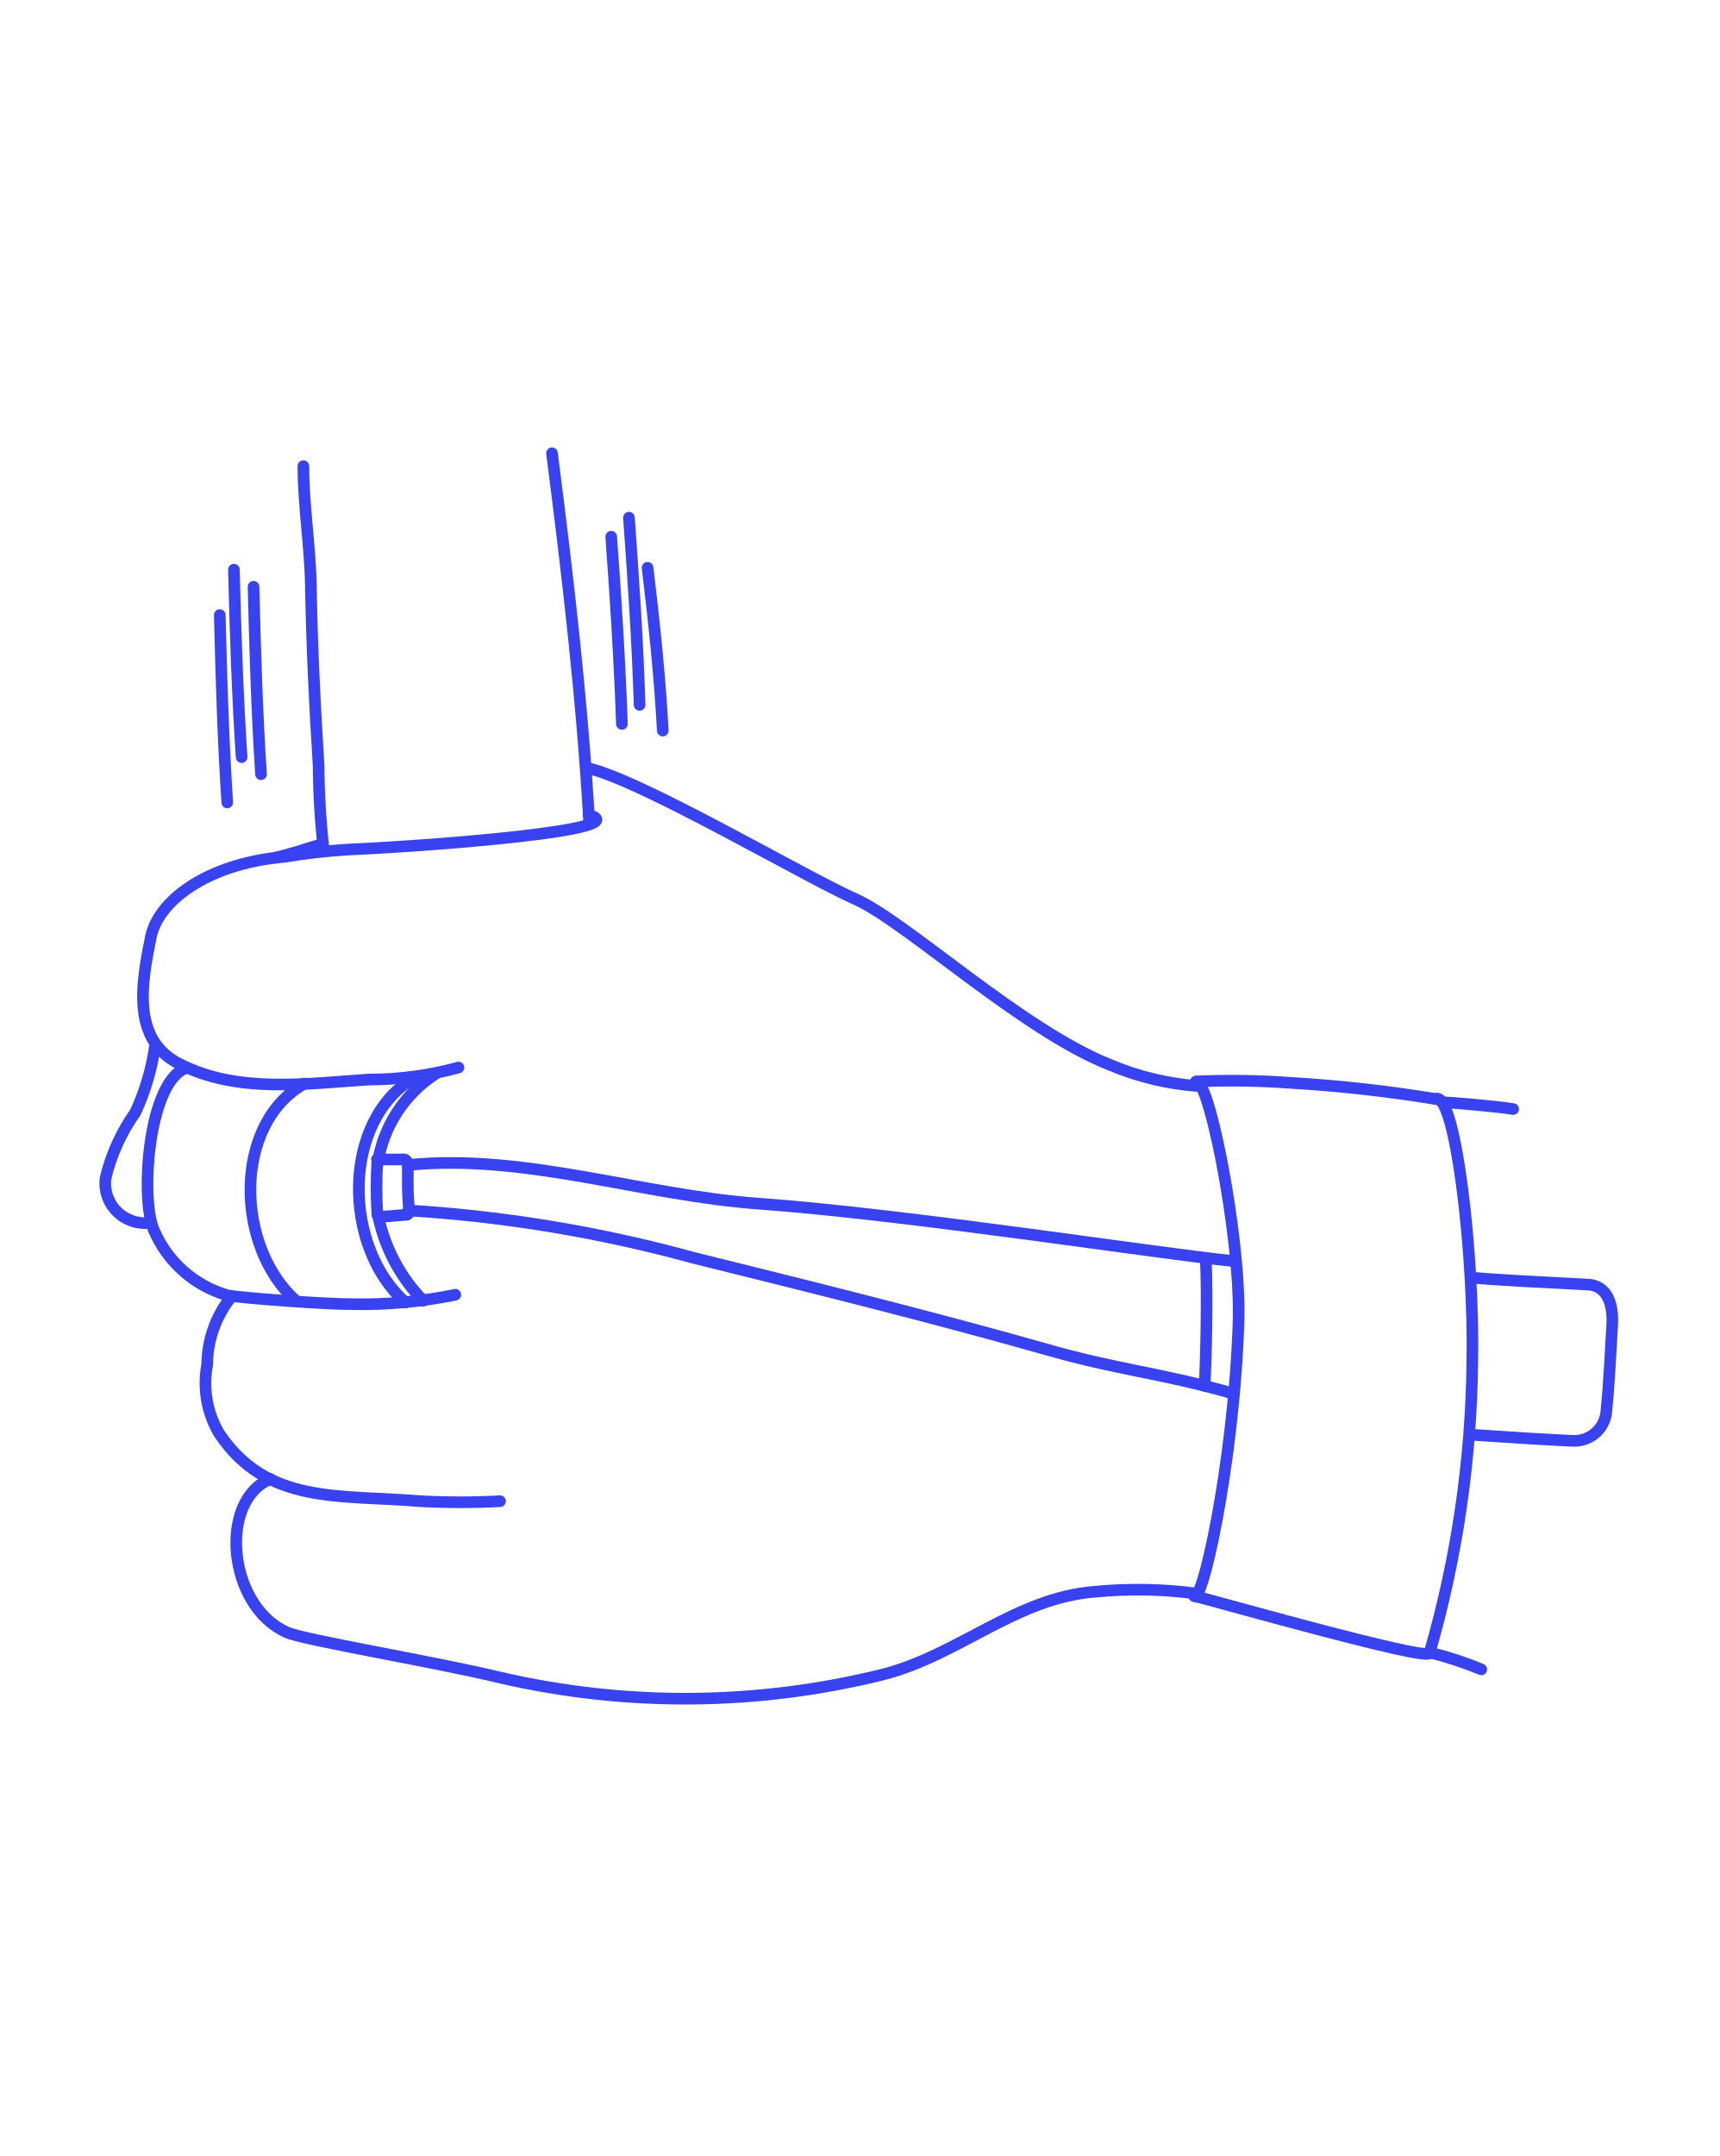
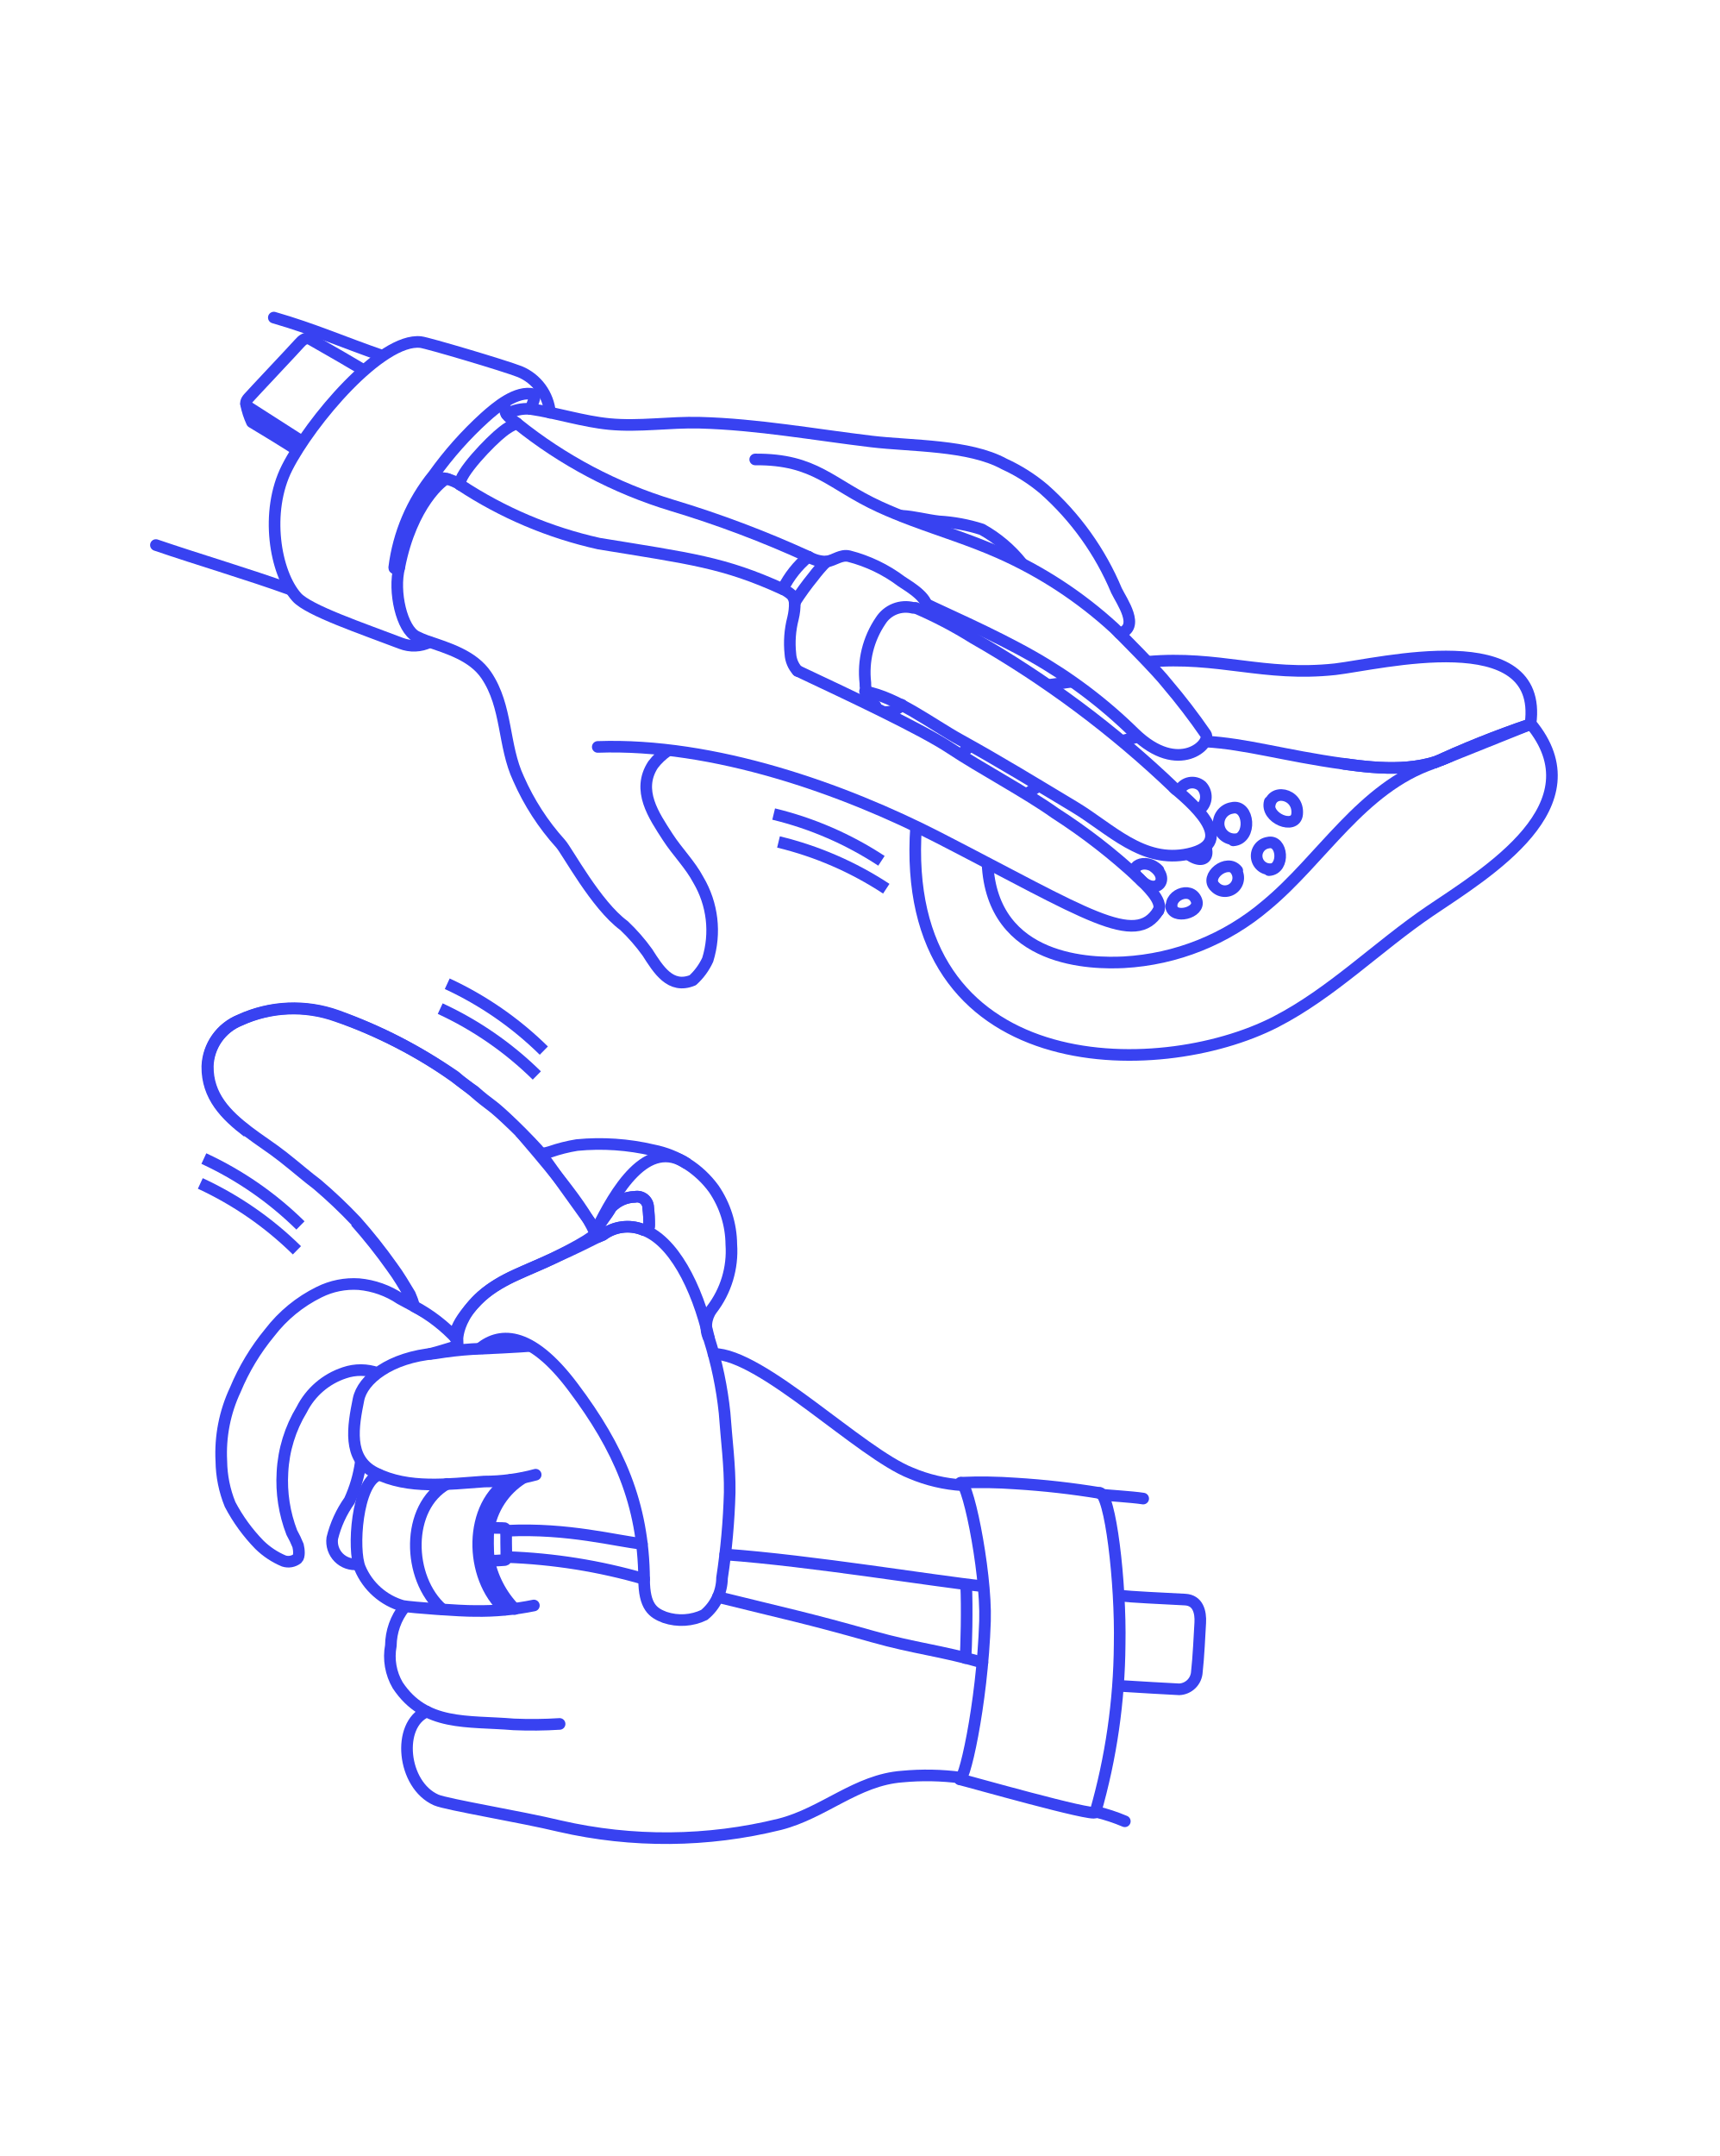
<svg xmlns="http://www.w3.org/2000/svg" width="296" height="371" viewBox="0 0 296 371" fill="none">
-   <path d="M52.223 80.211C52.223 87.096 53.401 94.017 53.511 100.902C53.695 111.21 54.174 121.335 54.837 131.607C54.867 136.528 55.162 141.444 55.72 146.333" stroke="#3842F1" stroke-width="2" stroke-linecap="round" stroke-linejoin="round" />
-   <path d="M95.012 78C97.699 98.801 100.24 120.67 101.418 141.582" stroke="#3842F1" stroke-width="2" stroke-linecap="round" stroke-linejoin="round" />
-   <path d="M105.207 92.359C105.98 102.889 106.68 113.971 107.048 124.574" stroke="#3842F1" stroke-width="2" stroke-linecap="round" stroke-linejoin="round" />
-   <path d="M43.641 100.975C43.898 111.541 44.23 122.623 44.929 133.226" stroke="#3842F1" stroke-width="2" stroke-linecap="round" stroke-linejoin="round" />
-   <path d="M108.254 89.082C109.027 99.648 109.763 110.693 110.095 121.296" stroke="#3842F1" stroke-width="2" stroke-linecap="round" stroke-linejoin="round" />
-   <path d="M40.262 98.029C40.519 108.596 40.888 119.677 41.587 130.28" stroke="#3842F1" stroke-width="2" stroke-linecap="round" stroke-linejoin="round" />
-   <path d="M111.465 97.697C112.569 106.865 113.6 116.51 114.079 125.714" stroke="#3842F1" stroke-width="2" stroke-linecap="round" stroke-linejoin="round" />
-   <path d="M37.828 105.834C38.086 116.4 38.417 127.482 39.117 138.085" stroke="#3842F1" stroke-width="2" stroke-linecap="round" stroke-linejoin="round" />
-   <path d="M248.234 189.666C248.971 189.666 256.997 190.292 260.457 190.844" stroke="#3842F1" stroke-width="2" stroke-linecap="round" stroke-linejoin="round" />
-   <path d="M205.895 186.094C211.393 185.853 216.9 185.939 222.388 186.352C230.814 186.856 239.207 187.803 247.534 189.187" stroke="#3842F1" stroke-width="2" stroke-linecap="round" stroke-linejoin="round" />
-   <path d="M205.565 186.536C207.443 182.302 213.665 212.307 213.186 227.476C212.376 252.364 206.596 277.804 205.418 274.38" stroke="#3842F1" stroke-width="2" stroke-linecap="round" stroke-linejoin="round" />
-   <path d="M247.271 189.04C250.548 188.635 253.788 215.805 253.42 234.324C253.246 251.295 250.769 268.163 246.057 284.468C245.725 285.94 207.657 275.079 205.559 274.638" stroke="#3842F1" stroke-width="2" stroke-linecap="round" stroke-linejoin="round" />
-   <path d="M70.305 208.293C86.876 209.305 103.298 212.032 119.307 216.429C139.446 221.436 159.621 226.407 179.649 232.076C192.314 235.758 199.788 236.2 212.416 239.845" stroke="#3842F1" stroke-width="2" stroke-linecap="round" stroke-linejoin="round" />
-   <path d="M70.418 200.451C90.52 198.5 110.511 205.679 130.502 207.115C156.016 208.956 198.686 215.619 212.418 217.018" stroke="#3842F1" stroke-width="2" stroke-linecap="round" stroke-linejoin="round" />
-   <path d="M207.549 216.686C207.88 223.055 207.549 235.683 207.328 238.481" stroke="#3842F1" stroke-width="2" stroke-linecap="round" stroke-linejoin="round" />
-   <path d="M64.961 199.641C64.758 202.779 64.758 205.927 64.961 209.066C64.961 209.655 68.642 209.066 69.747 209.066C70.851 209.066 70.225 208.182 70.189 204.059C70.189 200.671 70.373 199.42 69.379 199.493C68.385 199.567 65.292 199.493 64.887 199.493L64.961 199.641Z" stroke="#3842F1" stroke-width="2" stroke-linecap="round" stroke-linejoin="round" />
-   <path d="M26.681 179.98C26.116 183.942 24.975 187.799 23.294 191.43C20.883 194.823 19.146 198.648 18.177 202.696C18.035 203.732 18.132 204.787 18.46 205.779C18.789 206.772 19.34 207.676 20.073 208.422C20.805 209.168 21.698 209.737 22.684 210.085C23.67 210.432 24.723 210.55 25.761 210.428" stroke="#3842F1" stroke-width="2" stroke-linecap="round" stroke-linejoin="round" />
-   <path d="M78.915 183.701C73.9 185.071 68.725 185.764 63.526 185.763C52.812 186.462 40.958 188.229 30.87 183.075C22.586 178.878 24.354 169.195 25.973 161.206C27.188 155.242 35.288 148.652 48.947 147.437C52.605 146.831 56.291 146.414 59.992 146.185C75.602 145.485 109.841 142.761 101.336 140.221" stroke="#3842F1" stroke-width="2" stroke-linecap="round" stroke-linejoin="round" />
-   <path d="M39.715 223.275C37.123 226.561 35.699 230.615 35.665 234.799C34.887 238.853 35.606 243.053 37.69 246.617C45.937 258.987 58.344 257.146 72.371 258.325C76.933 258.564 81.505 258.564 86.067 258.325" stroke="#3842F1" stroke-width="2" stroke-linecap="round" stroke-linejoin="round" />
-   <path d="M32.163 183.738C25.5 185.837 24.101 206.159 26.457 211.608C27.599 214.325 29.337 216.751 31.541 218.707C33.746 220.664 36.361 222.1 39.195 222.911C41.956 223.389 56.315 224.457 60.77 224.42C66.677 224.531 72.579 223.987 78.368 222.8" stroke="#3842F1" stroke-width="2" stroke-linecap="round" stroke-linejoin="round" />
-   <path d="M46.547 254.498C37.528 258.18 39.184 276.404 49.382 280.895C52.475 282.258 74.822 285.939 86.199 288.7C107.855 293.691 130.383 293.502 151.953 288.148C165.059 284.798 174.889 274.931 188.511 273.9C194.358 273.337 200.251 273.448 206.073 274.232" stroke="#3842F1" stroke-width="2" stroke-linecap="round" stroke-linejoin="round" />
-   <path d="M246.391 284.43C249.314 285.167 252.181 286.115 254.969 287.265" stroke="#3842F1" stroke-width="2" stroke-linecap="round" stroke-linejoin="round" />
-   <path d="M100.863 132.121C109.589 133.778 138.637 150.934 147.252 154.726C155.867 158.518 175.969 177.295 191.026 183.222C195.928 185.299 201.142 186.543 206.452 186.904" stroke="#3842F1" stroke-width="2" stroke-linecap="round" stroke-linejoin="round" />
-   <path d="M47.406 147.583C50.204 146.92 51.714 146.368 55.395 145.264" stroke="#3842F1" stroke-width="2" stroke-linecap="round" stroke-linejoin="round" />
-   <path d="M64.965 208.59C66.02 214.34 68.763 219.646 72.844 223.832" stroke="#3842F1" stroke-width="2" stroke-linecap="round" stroke-linejoin="round" />
-   <path d="M75.052 184.732C72.337 186.47 70.029 188.775 68.287 191.488C66.546 194.202 65.413 197.26 64.965 200.453" stroke="#3842F1" stroke-width="2" stroke-linecap="round" stroke-linejoin="round" />
-   <path d="M71.447 185.357C58.672 192.721 58.966 214.59 69.79 224.125" stroke="#3842F1" stroke-width="2" stroke-linecap="round" stroke-linejoin="round" />
-   <path d="M52.41 186.461C40.04 193.382 40.445 214.589 51.011 223.903" stroke="#3842F1" stroke-width="2" stroke-linecap="round" stroke-linejoin="round" />
-   <path d="M253.461 219.852C256.812 220.22 265.942 220.662 272.974 221.03C276.84 221.03 277.687 224.711 277.502 227.951C277.318 231.191 276.95 238.628 276.508 242.678C276.444 244.072 275.853 245.39 274.856 246.367C273.859 247.344 272.529 247.907 271.133 247.942C269.476 247.942 257.769 247.206 253.02 246.875" stroke="#3842F1" stroke-width="2" stroke-linecap="round" stroke-linejoin="round" />
+   <path d="M26.836 93.791C34.167 96.301 42.923 98.871 49.95 101.424" stroke="#3842F1" stroke-width="2" stroke-linecap="round" stroke-linejoin="round" />
+   <path d="M47.133 54.649C54.095 56.661 58.926 58.834 65.78 61.209" stroke="#3842F1" stroke-width="2" stroke-linecap="round" stroke-linejoin="round" />
+   <path d="M42.355 69.545C42.563 70.618 42.902 71.661 43.364 72.651C44.199 73.124 49.397 76.313 51.109 77.419" stroke="#3842F1" stroke-width="2" stroke-linecap="round" stroke-linejoin="round" />
+   <path d="M73.937 110.499C73.174 110.871 72.343 111.08 71.495 111.115C70.647 111.15 69.801 111.009 69.01 110.701C62.457 108.192 53.134 105.053 51.084 102.765C47.317 98.559 45.586 88.05 49.408 80.495C53.454 72.499 65.615 58.1 72.42 58.867C73.61 59.002 86.793 62.905 89.468 63.953C90.897 64.544 92.137 65.515 93.054 66.76C93.971 68.005 94.53 69.477 94.671 71.017" stroke="#3842F1" stroke-width="2" stroke-linecap="round" stroke-linejoin="round" />
+   <path d="M75.801 82.289C76.24 82.252 76.681 82.303 77.1 82.438" stroke="#3842F1" stroke-width="2" stroke-linecap="round" stroke-linejoin="round" />
+   <path d="M87.191 71.262C88.447 70.567 89.88 70.255 91.311 70.367" stroke="#3842F1" stroke-width="2" stroke-linecap="round" stroke-linejoin="round" />
+   <path d="M87.021 70.369C86.723 71.371 87.988 72.041 88.943 72.844" stroke="#3842F1" stroke-width="2" stroke-linecap="round" stroke-linejoin="round" />
+   <path d="M79.174 83.388C78.898 81.642 84.453 75.861 86.537 74.261C87.264 73.67 88.074 73.19 88.942 72.837" stroke="#3842F1" stroke-width="2" stroke-linecap="round" stroke-linejoin="round" />
+   <path d="M79.266 83.418C78.543 82.964 77.755 82.624 76.929 82.41C76.359 82.335 70.836 86.745 68.731 97.595C68.657 97.975 67.835 97.918 67.852 97.7C68.573 91.846 70.928 86.314 74.649 81.737C77.222 78.135 80.173 74.816 83.451 71.839C85.374 70.122 88.869 67.106 91.91 67.846C92.349 67.953 91.501 69.937 91.308 70.37" stroke="#3842F1" stroke-width="2" stroke-linecap="round" stroke-linejoin="round" />
+   <path d="M79.215 83.423C86.489 88.222 94.579 91.652 103.086 93.543C118.945 96.135 124.591 96.756 134.73 101.377" stroke="#3842F1" stroke-width="2" stroke-linecap="round" stroke-linejoin="round" />
+   <path d="M88.977 72.86C96.879 79.22 105.93 84.003 115.638 86.948C123.682 89.365 131.549 92.33 139.186 95.825" stroke="#3842F1" stroke-width="2" stroke-linecap="round" stroke-linejoin="round" />
+   <path d="M134.793 101.388C135.322 101.648 135.814 101.977 136.257 102.367C136.581 102.759 136.769 103.246 136.792 103.754" stroke="#3842F1" stroke-width="2" stroke-linecap="round" stroke-linejoin="round" />
+   <path d="M134.766 101.305C135.823 99.191 137.307 97.319 139.123 95.807" stroke="#3842F1" stroke-width="2" stroke-linecap="round" stroke-linejoin="round" />
+   <path d="M139.211 95.83C140.156 96.377 141.232 96.656 142.324 96.637" stroke="#3842F1" stroke-width="2" stroke-linecap="round" stroke-linejoin="round" />
+   <path d="M152.418 122.517C152.948 122.54 153.475 122.44 153.96 122.225C154.444 122.01 154.872 121.686 155.211 121.278" stroke="#3842F1" stroke-width="2" stroke-linecap="round" stroke-linejoin="round" />
+   <path d="M91.32 70.377C95.868 71.046 100.304 72.527 104.885 72.969C110.016 73.464 115.292 72.602 120.45 72.74C130.388 73.005 140.222 74.803 150.042 75.975C156.827 76.785 166.797 76.516 172.85 79.838C175.312 80.961 177.609 82.416 179.677 84.161C185.107 88.967 189.381 94.937 192.179 101.625C193.095 103.512 196.311 107.955 192.738 108.984" stroke="#3842F1" stroke-width="2" stroke-linecap="round" stroke-linejoin="round" />
+   <path d="M155.16 88.749C157.329 88.864 159.425 89.466 161.579 89.715C164.105 89.858 166.602 90.322 169.01 91.095C171.638 92.561 173.957 94.521 175.84 96.868" stroke="#3842F1" stroke-width="2" stroke-linecap="round" stroke-linejoin="round" />
+   <path d="M129.992 79.062C140.422 78.986 142.947 83.345 151.43 87.225C153.263 88.063 155.088 88.798 156.909 89.483C161.937 91.374 166.94 92.883 172.043 95.147C179.287 98.36 185.959 102.731 191.799 108.086C193.107 109.359 199.246 115.533 200.88 117.646C203.246 120.427 205.47 123.326 207.542 126.332C208.589 127.926 202.911 133.587 195.267 126.173C190.023 121.023 184.128 116.58 177.733 112.955C170.843 109.039 162.205 105.32 159.463 103.958" stroke="#3842F1" stroke-width="2" stroke-linecap="round" stroke-linejoin="round" />
+   <path d="M148.891 118.979C154.539 120.041 160.3 124.559 165.237 127.285C172.15 131.102 178.15 134.784 184.918 138.844C191.166 142.592 196.705 148.666 204.569 146.94C213.582 144.962 204.376 137.563 202.23 135.699C201.391 134.971 203.022 136.479 202.23 135.699C191.759 125.657 180.085 116.947 167.475 109.768C164.322 107.793 161.02 106.065 157.6 104.6" stroke="#3842F1" stroke-width="2" stroke-linecap="round" stroke-linejoin="round" />
+   <path d="M199.386 156.716C200.294 155.039 197.121 152.211 196.082 151.156C191.595 146.977 186.742 143.21 181.581 139.899C176.847 136.502 168.506 132.045 163.65 128.806C158.589 125.431 145.716 119.425 137.289 115.444" stroke="#3842F1" stroke-width="2" stroke-linecap="round" stroke-linejoin="round" />
+   <path d="M102.891 128.529C122.802 127.824 145.167 135.709 161.697 144.216C187.028 157.252 195.413 163.109 199.376 156.716" stroke="#3842F1" stroke-width="2" stroke-linecap="round" stroke-linejoin="round" />
+   <path d="M137.274 115.442C136.54 114.638 136.106 113.606 136.047 112.519C135.827 110.473 135.978 108.405 136.492 106.412C136.717 105.501 136.82 104.564 136.798 103.625" stroke="#3842F1" stroke-width="2" stroke-linecap="round" stroke-linejoin="round" />
+   <path d="M136.801 103.639C137.784 102.1 138.857 100.621 140.015 99.209C140.68 98.324 141.404 97.484 142.182 96.697" stroke="#3842F1" stroke-width="2" stroke-linecap="round" stroke-linejoin="round" />
+   <path d="M68.73 97.617C67.643 101.796 69.173 108.315 71.682 109.538C72.261 109.831 72.859 110.087 73.471 110.305C77.139 111.546 81.429 112.827 83.698 116.182C87.369 121.609 86.569 128.283 89.256 134.004C91.052 138.094 93.495 141.869 96.491 145.184C97.642 146.466 102.58 155.737 107.397 159.265C108.884 160.672 110.234 162.217 111.428 163.879C113.332 166.847 115.398 170.26 119.243 168.674C120.329 167.683 121.205 166.485 121.819 165.149C122.523 162.875 122.743 160.478 122.466 158.114C122.188 155.749 121.418 153.469 120.206 151.42C118.806 148.777 116.571 146.563 114.945 144.05C112.52 140.303 109.539 135.987 112.41 131.577C113.115 130.658 113.961 129.855 114.916 129.198" stroke="#3842F1" stroke-width="2" stroke-linecap="round" stroke-linejoin="round" />
+   <path d="M142.234 96.654C143.677 96.398 144.729 95.392 146.127 95.702C149.39 96.539 152.457 98.011 155.15 100.035C156.715 101.074 160.321 103.164 159.435 105.268" stroke="#3842F1" stroke-width="2" stroke-linecap="round" stroke-linejoin="round" />
+   <path d="M150.685 121.447C150.119 120.962 149.67 120.357 149.37 119.675C149.07 118.994 148.927 118.253 148.952 117.509C148.516 113.738 149.452 109.937 151.589 106.799C152.168 105.892 153.019 105.19 154.02 104.795C155.022 104.4 156.122 104.331 157.165 104.599" stroke="#3842F1" stroke-width="2" stroke-linecap="round" stroke-linejoin="round" />
+   <path d="M51.94 75.931C51.501 75.639 45.772 71.969 43.266 70.374C42.728 70.032 41.799 69.591 42.761 68.496C43.538 67.611 50.822 59.906 51.491 59.131C52.685 57.748 53.27 58.291 54.002 58.702C55.992 59.816 61.832 63.209 62.53 63.648" stroke="#3842F1" stroke-width="2" stroke-linecap="round" stroke-linejoin="round" />
+   <path d="M133.168 140.081C139.769 141.675 146.045 144.397 151.72 148.127" stroke="#3842F1" stroke-width="2" stroke-miterlimit="10" />
+   <path d="M134 144.883C140.601 146.477 146.877 149.199 152.552 152.928" stroke="#3842F1" stroke-width="2" stroke-miterlimit="10" />
+   <path d="M157.684 142.216C154.638 186.138 199.237 186.288 219.557 175.856C229.245 170.875 237.118 162.888 246.124 156.779C256.03 150.088 275.165 138.609 263.451 124.498C265.738 107.151 237.473 114.275 229.824 115.158C217.445 116.494 209.816 112.788 197.535 113.881" stroke="#3842F1" stroke-width="2" stroke-miterlimit="10" />
+   <path fill-rule="evenodd" clip-rule="evenodd" d="M263.232 124.694C257.607 126.61 252.086 128.822 246.695 131.323L263.232 124.694Z" fill="#EB5A81" stroke="#3842F1" stroke-width="2" stroke-miterlimit="10" />
+   <path d="M263.232 124.694C257.607 126.61 252.086 128.822 246.695 131.323" stroke="#3842F1" stroke-width="2" stroke-miterlimit="10" />
+   <path d="M250.56 129.625C244.685 132.907 237.712 132.35 231.262 131.439C220.95 130.003 214.548 127.996 207.426 127.591" stroke="#3842F1" stroke-width="2" stroke-miterlimit="10" />
+   <path d="M250.552 129.625C244.678 132.907 237.704 132.35 231.254 131.438" stroke="#3842F1" stroke-width="2" stroke-miterlimit="10" />
+   <path d="M246.695 131.326C234.387 135.531 227.491 147.89 217.954 155.772C211.074 161.639 202.459 165.086 193.43 165.586C188.212 165.843 170.755 165.793 169.973 148.519" stroke="#3842F1" stroke-width="2" stroke-miterlimit="10" />
+   <path d="M201.559 155.932C201.902 158.327 206.69 157.052 205.954 154.98C204.968 152.255 200.71 154.24 201.859 156.64" stroke="#3842F1" stroke-width="2" stroke-linecap="round" stroke-linejoin="round" />
+   <path d="M212.966 149.812C211.213 147.589 207.223 150.898 209.172 152.633C209.39 152.863 209.653 153.045 209.944 153.168C210.235 153.291 210.549 153.353 210.865 153.349C211.182 153.345 211.494 153.277 211.782 153.147C212.071 153.017 212.329 152.829 212.542 152.595C212.754 152.361 212.916 152.085 213.017 151.786C213.118 151.486 213.156 151.169 213.129 150.854C213.101 150.539 213.009 150.233 212.858 149.955C212.707 149.677 212.5 149.433 212.251 149.239" stroke="#3842F1" stroke-width="2" stroke-linecap="round" stroke-linejoin="round" />
+   <path d="M218.43 149.729C221.255 149.539 220.774 144.379 218.241 145.007C217.928 145.057 217.628 145.17 217.361 145.341C217.094 145.512 216.865 145.736 216.689 145.999C216.513 146.263 216.393 146.56 216.337 146.871C216.281 147.183 216.29 147.504 216.364 147.812C216.438 148.12 216.574 148.41 216.766 148.662C216.957 148.915 217.198 149.126 217.475 149.281C217.751 149.436 218.057 149.532 218.372 149.563C218.688 149.595 219.006 149.561 219.308 149.463" stroke="#3842F1" stroke-width="2" stroke-linecap="round" stroke-linejoin="round" />
+   <path d="M218.56 137.96C217.738 140.811 222.985 142.887 223.271 140.105C223.63 136.431 218.554 135.51 218.509 138.947" stroke="#3842F1" stroke-width="2" stroke-linecap="round" stroke-linejoin="round" />
+   <path d="M204.828 147.198C206.454 148.264 207.741 147.996 207.702 146.602C207.698 146.468 207.684 146.335 207.659 146.203" stroke="#3842F1" stroke-width="2" stroke-linecap="round" stroke-linejoin="round" />
+   <path d="M199.411 149.761C197.187 147.382 193.707 149.222 196.082 151.157C198.945 154.396 201.604 151.272 198.549 149.112" stroke="#3842F1" stroke-width="2" stroke-linecap="round" stroke-linejoin="round" />
+   <path d="M212.27 144.609C215.608 144.383 215.04 138.286 212.047 139.03C211.677 139.088 211.323 139.222 211.008 139.424C210.692 139.625 210.421 139.89 210.213 140.201C210.005 140.512 209.863 140.863 209.797 141.232C209.73 141.6 209.741 141.978 209.828 142.342C209.915 142.707 210.077 143.049 210.303 143.348C210.529 143.646 210.814 143.895 211.14 144.079C211.467 144.262 211.828 144.375 212.201 144.413C212.574 144.45 212.95 144.409 213.306 144.294" stroke="#3842F1" stroke-width="2" stroke-linecap="round" stroke-linejoin="round" />
+   <path d="M206.709 139.092C206.969 138.848 207.178 138.555 207.324 138.23C207.47 137.904 207.551 137.554 207.562 137.197C207.572 136.841 207.512 136.486 207.386 136.153C207.259 135.82 207.068 135.514 206.824 135.255C206.543 135.014 206.212 134.839 205.854 134.744C205.497 134.649 205.123 134.635 204.759 134.705C204.396 134.774 204.053 134.924 203.756 135.144C203.459 135.365 203.215 135.649 203.043 135.976" stroke="#3842F1" stroke-width="2" stroke-linecap="round" stroke-linejoin="round" />
+   <path d="M195.597 126.868L193.086 127.486" stroke="#3842F1" stroke-width="2" stroke-miterlimit="10" />
+   <path d="M176.941 136.47L178.831 135.185" stroke="#3842F1" stroke-width="2" stroke-miterlimit="10" />
+   <path d="M165.328 129.888L166.855 128.487" stroke="#3842F1" stroke-width="2" stroke-miterlimit="10" />
+   <path d="M180.316 117.892L184.577 117.289" stroke="#3842F1" stroke-width="2" stroke-miterlimit="10" />
+   <path d="M189.746 257.195C190.17 257.303 194.789 257.558 196.772 257.872" stroke="#3842F1" stroke-width="2" stroke-linecap="round" stroke-linejoin="round" />
+   <path d="M165.359 255.144C168.526 255.006 171.699 255.052 174.86 255.284C179.714 255.583 184.549 256.129 189.347 256.92" stroke="#3842F1" stroke-width="2" stroke-linecap="round" stroke-linejoin="round" />
+   <path d="M165.159 255.387C166.237 252.958 169.825 270.141 169.544 278.961C169.087 293.312 165.749 307.962 165.07 305.988" stroke="#3842F1" stroke-width="2" stroke-linecap="round" stroke-linejoin="round" />
+   <path d="M189.195 256.893C191.084 256.656 192.944 272.316 192.722 282.982C192.648 292.754 191.242 302.469 188.543 311.861C188.349 312.691 166.421 306.443 165.23 306.183" stroke="#3842F1" stroke-width="2" stroke-linecap="round" stroke-linejoin="round" />
+   <path d="M123.562 274.805C135.182 277.687 138.694 278.36 150.215 281.62C157.512 283.685 161.824 283.985 169.1 286.087" stroke="#3842F1" stroke-width="2" stroke-linecap="round" stroke-linejoin="round" />
+   <path d="M87.231 267.933C95.237 268.209 103.178 269.476 110.873 271.705" stroke="#3842F1" stroke-width="2" stroke-linecap="round" stroke-linejoin="round" />
+   <path d="M124.832 267.49C139.532 268.546 161.196 272.134 169.097 272.943" stroke="#3842F1" stroke-width="2" stroke-linecap="round" stroke-linejoin="round" />
+   <path d="M87.309 263.405C97.835 262.912 106.043 265.19 110.492 265.654" stroke="#3842F1" stroke-width="2" stroke-linecap="round" stroke-linejoin="round" />
+   <path d="M166.3 272.765C166.497 276.422 166.338 283.695 166.176 285.315" stroke="#3842F1" stroke-width="2" stroke-linecap="round" stroke-linejoin="round" />
+   <path d="M84.072 262.939C83.969 264.75 83.983 266.565 84.113 268.373C84.173 268.706 86.323 268.48 86.87 268.452C87.223 268.435 87.157 267.951 87.124 265.577C87.097 263.617 87.238 262.903 86.656 262.941C86.38 262.959 84.311 262.869 84.071 262.939H84.072Z" stroke="#3842F1" stroke-width="2" stroke-linecap="round" stroke-linejoin="round" />
+   <path d="M62.095 251.627C61.776 253.904 61.124 256.122 60.161 258.21C58.77 260.163 57.763 262.362 57.194 264.691C57.111 265.29 57.166 265.901 57.356 266.475C57.546 267.05 57.865 267.573 58.289 268.005C58.714 268.437 59.231 268.766 59.802 268.966C60.373 269.167 60.983 269.234 61.584 269.162" stroke="#3842F1" stroke-width="2" stroke-linecap="round" stroke-linejoin="round" />
+   <path d="M92.205 253.766C89.314 254.55 86.332 254.945 83.337 254.941C77.156 255.356 70.339 256.366 64.532 253.412C59.76 250.984 60.779 245.415 61.712 240.802C62.404 237.381 67.075 233.577 74.935 232.881C77.043 232.531 79.168 232.288 81.301 232.152C90.29 231.754 90.678 231.627 91.179 231.627" stroke="#3842F1" stroke-width="2" stroke-linecap="round" stroke-linejoin="round" />
+   <path d="M69.621 276.557C68.125 278.442 67.301 280.772 67.277 283.179C66.835 285.522 67.254 287.946 68.459 290.004C73.202 297.124 80.344 296.055 88.434 296.731C91.063 296.844 93.696 296.818 96.322 296.651" stroke="#3842F1" stroke-width="2" stroke-linecap="round" stroke-linejoin="round" />
+   <path d="M65.263 253.775C61.422 254.986 60.627 266.684 61.971 269.833C62.633 271.4 63.638 272.798 64.912 273.925C66.185 275.053 67.695 275.881 69.331 276.348C70.916 276.624 79.19 277.238 81.766 277.213C85.166 277.269 88.562 276.953 91.894 276.27" stroke="#3842F1" stroke-width="2" stroke-linecap="round" stroke-linejoin="round" />
+   <path d="M73.445 294.531C68.246 296.73 69.209 307.152 75.085 309.738C76.864 310.521 89.738 312.639 96.347 314.236C108.826 317.103 121.805 316.993 134.233 313.915C141.788 311.989 147.434 306.291 155.281 305.709C158.655 305.39 162.054 305.453 165.414 305.898" stroke="#3842F1" stroke-width="2" stroke-linecap="round" stroke-linejoin="round" />
+   <path d="M188.672 311.776C190.361 312.183 192.013 312.728 193.613 313.404" stroke="#3842F1" stroke-width="2" stroke-linecap="round" stroke-linejoin="round" />
+   <path d="M122.824 232.971C131.119 232.971 148.098 250.065 156.79 253.483C159.606 254.678 162.606 255.386 165.661 255.574" stroke="#3842F1" stroke-width="2" stroke-linecap="round" stroke-linejoin="round" />
+   <path d="M74.031 232.973C75.642 232.579 76.515 232.264 78.645 231.627" stroke="#3842F1" stroke-width="2" stroke-linecap="round" stroke-linejoin="round" />
+   <path d="M84.074 268.089C84.682 271.4 86.257 274.457 88.6 276.874" stroke="#3842F1" stroke-width="2" stroke-linecap="round" stroke-linejoin="round" />
+   <path d="M89.972 254.353C88.389 255.342 87.039 256.663 86.016 258.225C84.993 259.787 84.321 261.552 84.047 263.398" stroke="#3842F1" stroke-width="2" stroke-linecap="round" stroke-linejoin="round" />
+   <path d="M87.899 254.643C80.541 258.828 80.695 271.48 86.932 276.981" stroke="#3842F1" stroke-width="2" stroke-linecap="round" stroke-linejoin="round" />
+   <path d="M76.936 255.344C69.81 259.334 70.043 271.557 76.118 276.917" stroke="#3842F1" stroke-width="2" stroke-linecap="round" stroke-linejoin="round" />
+   <path d="M192.74 274.573C194.677 274.794 199.932 275.047 203.984 275.253C206.221 275.367 206.699 277.403 206.595 279.242C206.494 281.023 206.284 285.405 206.014 287.683C205.974 288.474 205.639 289.221 205.076 289.779C204.513 290.336 203.762 290.663 202.971 290.695C202.017 290.658 195.273 290.27 192.527 290.089" stroke="#3842F1" stroke-width="2" stroke-linecap="round" stroke-linejoin="round" />
+   <path d="M105.185 207.782C104.437 209.134 103.345 210.287 102.653 211.668C102.56 212.068 102.549 212.483 102.621 212.888C103.009 212.822 103.385 212.698 103.737 212.522C104.704 211.796 105.841 211.328 107.039 211.162C108.237 210.996 109.458 211.138 110.587 211.575C111.373 211.85 111.749 211.589 111.738 210.803C111.746 209.789 111.69 208.775 111.572 207.768C111.565 207.49 111.496 207.217 111.372 206.968C111.248 206.72 111.07 206.501 110.853 206.328C110.635 206.155 110.382 206.032 110.112 205.967C109.841 205.902 109.56 205.897 109.287 205.952C108.516 205.968 107.756 206.139 107.051 206.453C106.347 206.767 105.712 207.219 105.185 207.782V207.782Z" stroke="#3842F1" stroke-width="2" stroke-miterlimit="10" />
+   <path d="M71.239 224.653C71.073 224.004 70.849 223.37 70.571 222.76C69.594 221.148 68.645 219.504 67.52 217.998C65.587 215.265 63.504 212.642 61.281 210.14C59.177 207.916 56.954 205.809 54.622 203.826C52.841 202.487 51.072 200.93 48.684 199.048C46.751 197.524 44.653 196.21 42.696 194.714C38.948 191.85 35.703 188.609 35.767 183.43C35.833 181.71 36.397 180.046 37.389 178.639C38.382 177.233 39.76 176.143 41.358 175.503C46.61 173.098 52.595 172.842 58.033 174.792C65.221 177.392 72.047 180.904 78.342 185.24V185.24C79.363 186.152 80.451 186.986 81.598 187.735C84.559 190.332 84.196 189.622 87.081 192.303C88.989 194.076 90.828 195.935 92.588 197.852C93.341 198.672 100.9 209.589 102.66 211.67C102.951 212.013 102.628 212.89 95.075 216.599C91.249 218.479 85.615 220.173 82.177 223.735C77.644 228.432 78.114 230.611 78.749 230.556" stroke="#3842F1" stroke-width="2" stroke-miterlimit="10" />
+   <path d="M42.614 194.778C38.867 191.913 35.622 188.673 35.684 183.493C35.751 181.773 36.314 180.109 37.307 178.702C38.299 177.295 39.678 176.205 41.276 175.565C46.528 173.159 52.513 172.904 57.951 174.853C65.191 177.335 72.032 180.855 78.26 185.302C79.332 186.143 80.489 186.896 81.516 187.796C84.477 190.394 84.114 189.683 86.999 192.365C88.907 194.138 90.746 195.996 92.505 197.913C93.259 198.734 93.927 198.408 94.702 198.201C96.201 197.681 97.743 197.292 99.309 197.038C103.703 196.614 108.137 196.915 112.433 197.93C116.618 198.753 120.339 201.121 122.855 204.563C124.793 207.385 125.846 210.721 125.88 214.144C126.16 218.17 124.954 222.159 122.49 225.356C121.973 226.072 121.659 226.915 121.582 227.795C121.505 228.675 121.668 229.56 122.053 230.355C123.37 234.504 124.262 238.776 124.717 243.105C125.039 247.684 125.667 252.269 125.599 256.842C125.463 261.756 125.024 266.658 124.284 271.518C124.269 272.741 123.987 273.946 123.457 275.047C122.926 276.149 122.16 277.121 121.213 277.895C119.093 278.911 116.661 279.062 114.432 278.316C112.436 277.549 110.868 276.555 110.868 271.704M64.999 236.265C63.153 235.606 61.137 235.593 59.283 236.229C56.096 237.277 53.456 239.548 51.943 242.541C49.956 245.811 48.813 249.524 48.619 253.346C48.403 256.874 48.95 260.407 50.221 263.706C50.628 264.435 50.989 265.189 51.303 265.963C51.476 266.693 51.579 267.813 51.175 268.209C50.851 268.458 50.471 268.625 50.069 268.696C49.666 268.767 49.252 268.739 48.863 268.615C47.291 267.957 45.858 267.007 44.642 265.813C42.637 263.756 40.94 261.42 39.604 258.878C38.641 256.512 38.13 253.986 38.099 251.432C37.874 247.201 38.7 242.98 40.505 239.146C41.978 235.597 43.971 232.287 46.418 229.324C48.68 226.376 51.591 223.989 54.926 222.349C57.046 221.29 59.41 220.815 61.775 220.972C64.325 221.205 66.775 222.074 68.901 223.499C69.545 223.857 70.197 224.197 71.16 224.716C70.993 224.066 70.77 223.433 70.492 222.823C69.514 221.21 68.566 219.567 67.441 218.06C65.507 215.328 63.424 212.705 61.201 210.203M105.179 207.778C104.431 209.13 103.339 210.284 102.647 211.665C102.482 211.994 102.617 212.473 102.614 212.882C103.002 212.817 103.379 212.694 103.731 212.518C104.698 211.791 105.835 211.323 107.033 211.158C108.231 210.992 109.452 211.134 110.58 211.57C111.366 211.845 111.743 211.585 111.731 210.798C111.739 209.784 111.684 208.77 111.566 207.763C111.558 207.485 111.49 207.212 111.366 206.963C111.242 206.714 111.064 206.496 110.847 206.323C110.629 206.15 110.376 206.027 110.105 205.962C109.835 205.897 109.553 205.892 109.281 205.947C108.51 205.963 107.749 206.134 107.045 206.448C106.34 206.762 105.706 207.215 105.179 207.778Z" stroke="#3842F1" stroke-width="2" stroke-miterlimit="10" />
+   <path d="M89.504 194.769C92.036 197.778 101.558 208.509 102.622 212.883" stroke="#3842F1" stroke-width="2" stroke-miterlimit="10" />
+   <path d="M102.645 211.666C105.847 205.136 111.359 195.482 118.323 200.301" stroke="#3842F1" stroke-width="2" stroke-miterlimit="10" />
+   <path d="M110.578 211.569C115.746 213.291 119.954 221.22 122.057 230.354" stroke="#3842F1" stroke-width="2" stroke-miterlimit="10" />
+   <path d="M71.156 224.715C74.001 226.211 76.565 228.187 78.736 230.556C78.736 230.556 78.498 223.875 88.996 219.29C100.969 214.061 101.912 213.268 103.246 212.722" stroke="#3842F1" stroke-width="2" stroke-miterlimit="10" />
+   <path d="M82.312 232.298C85.702 229.27 91.122 228.627 98.695 238.763C106.487 249.13 110.746 258.736 110.87 271.704" stroke="#3842F1" stroke-width="2" stroke-miterlimit="10" />
+   <path d="M35.09 199.364C41.253 202.215 46.878 206.107 51.716 210.871" stroke="#3842F1" stroke-width="2" stroke-miterlimit="10" />
+   <path d="M34.48 203.645C40.644 206.495 46.269 210.387 51.107 215.151" stroke="#3842F1" stroke-width="2" stroke-miterlimit="10" />
+   <path d="M76.981 169.281C83.144 172.131 88.769 176.024 93.607 180.788" stroke="#3842F1" stroke-width="2" stroke-miterlimit="10" />
+   <path d="M75.773 173.562C81.937 176.412 87.562 180.304 92.401 185.068" stroke="#3842F1" stroke-width="2" stroke-miterlimit="10" />
</svg>
